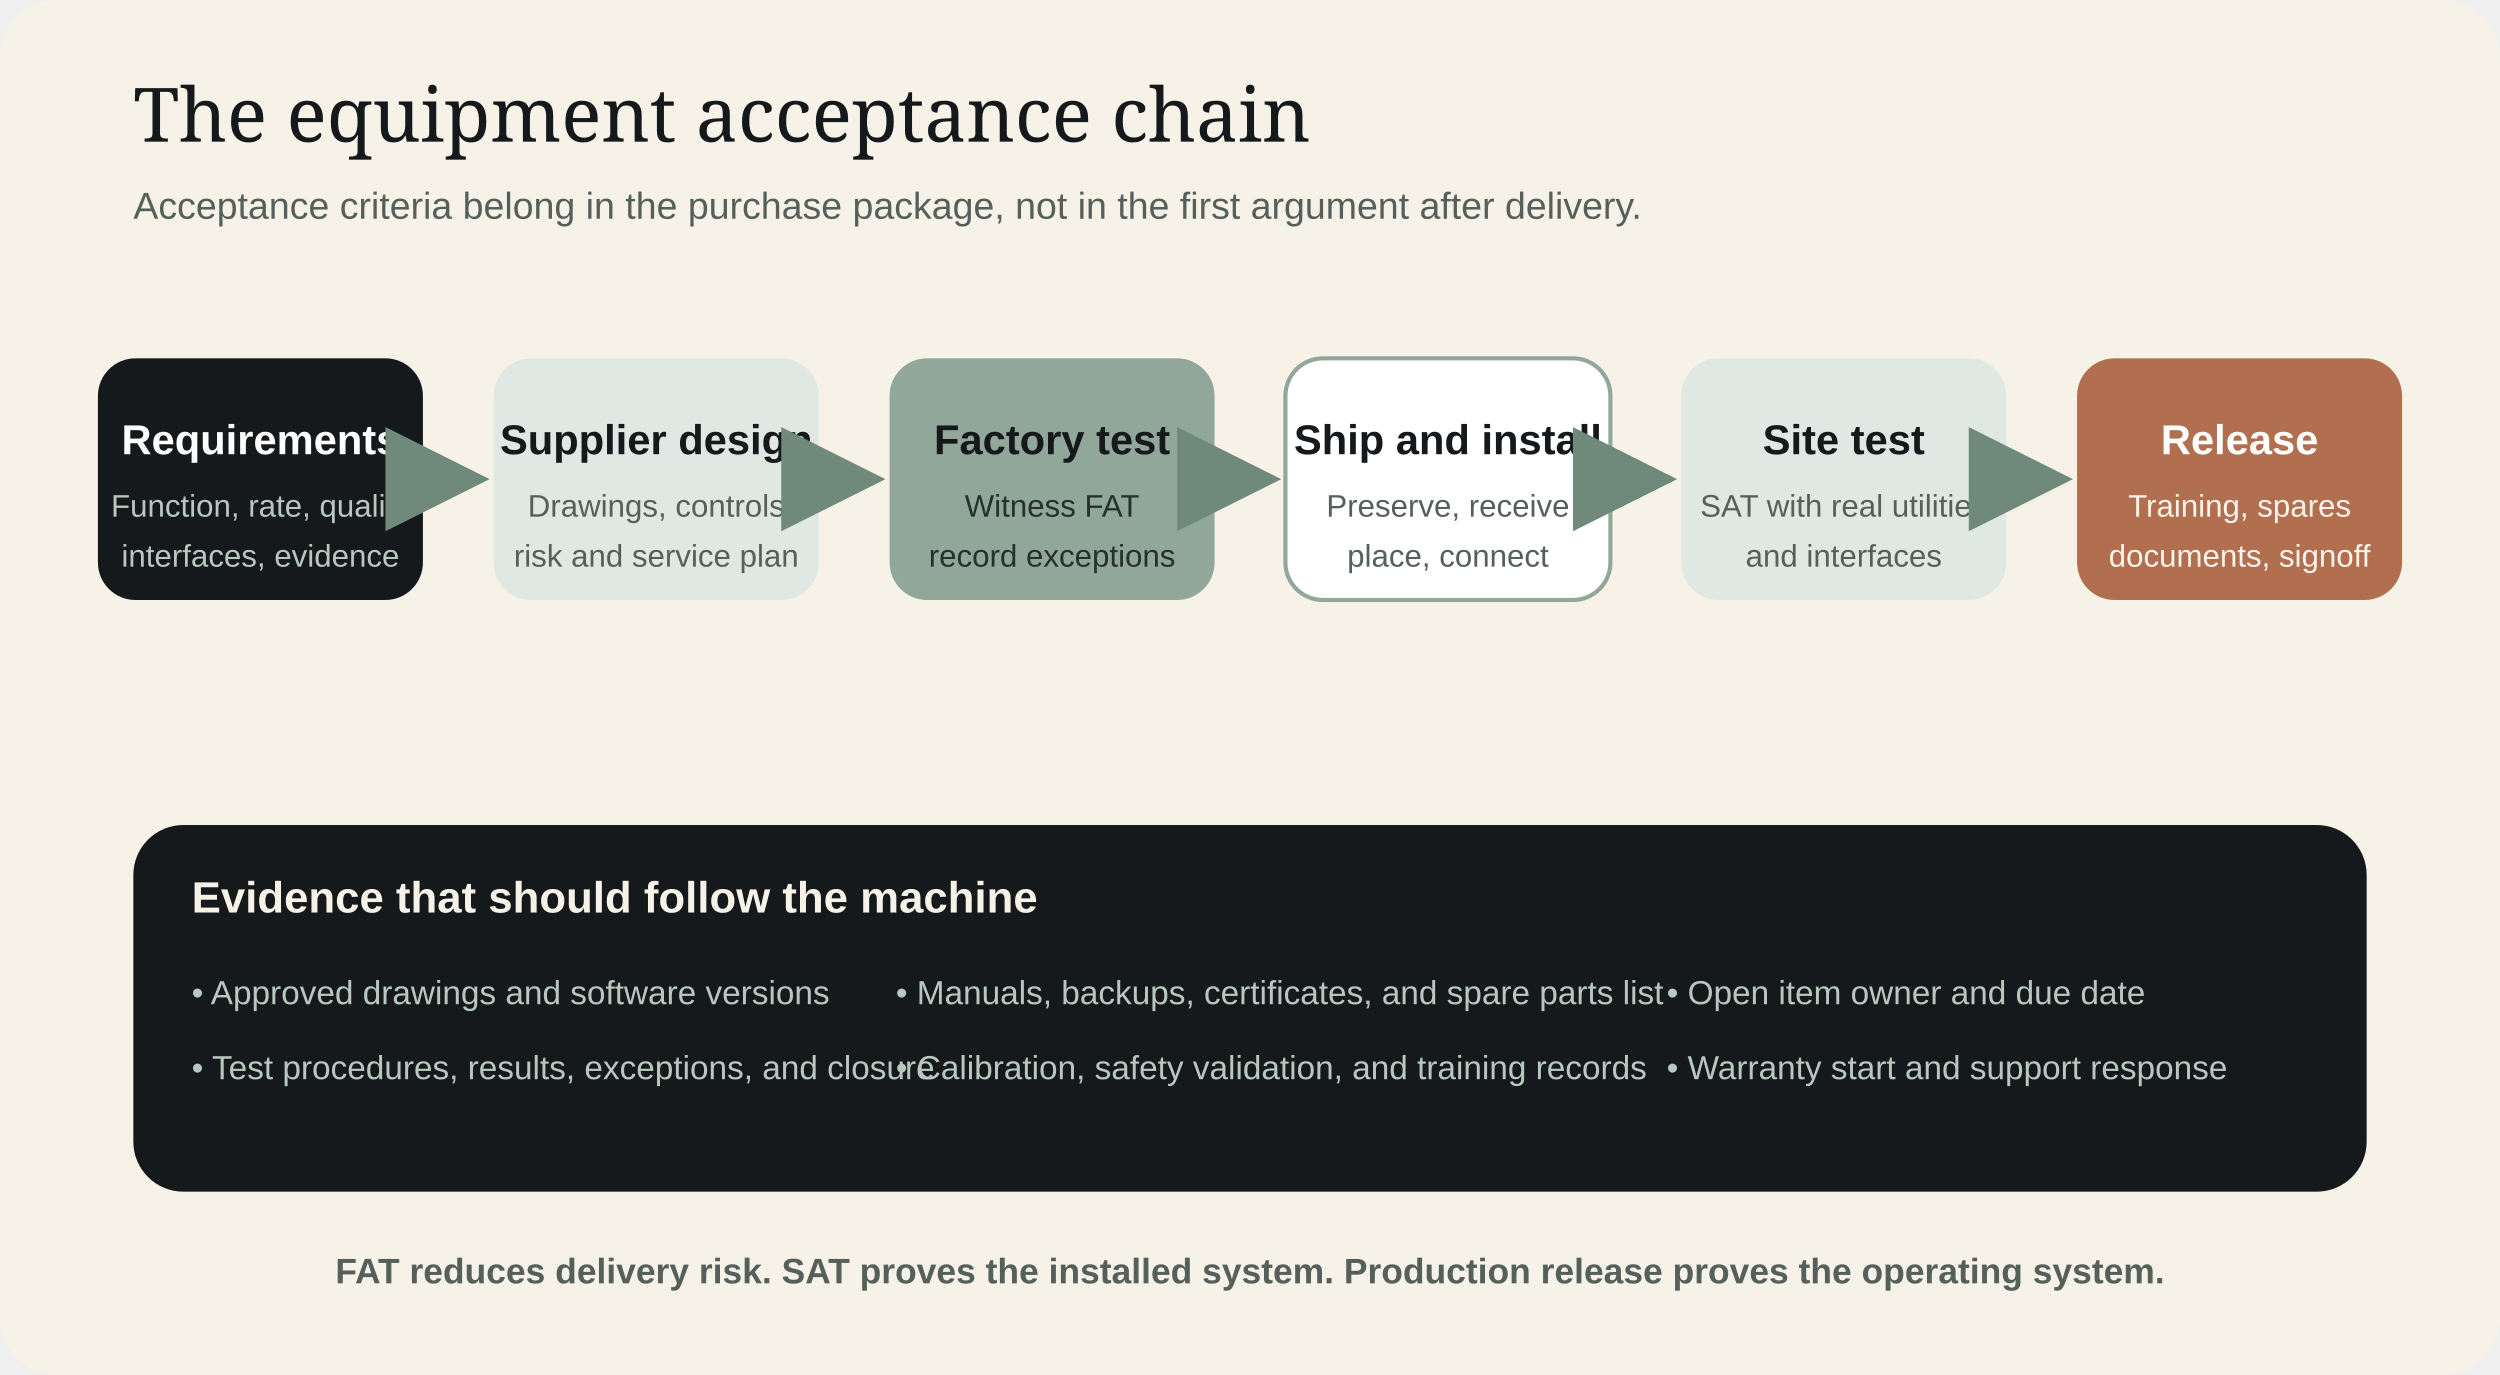
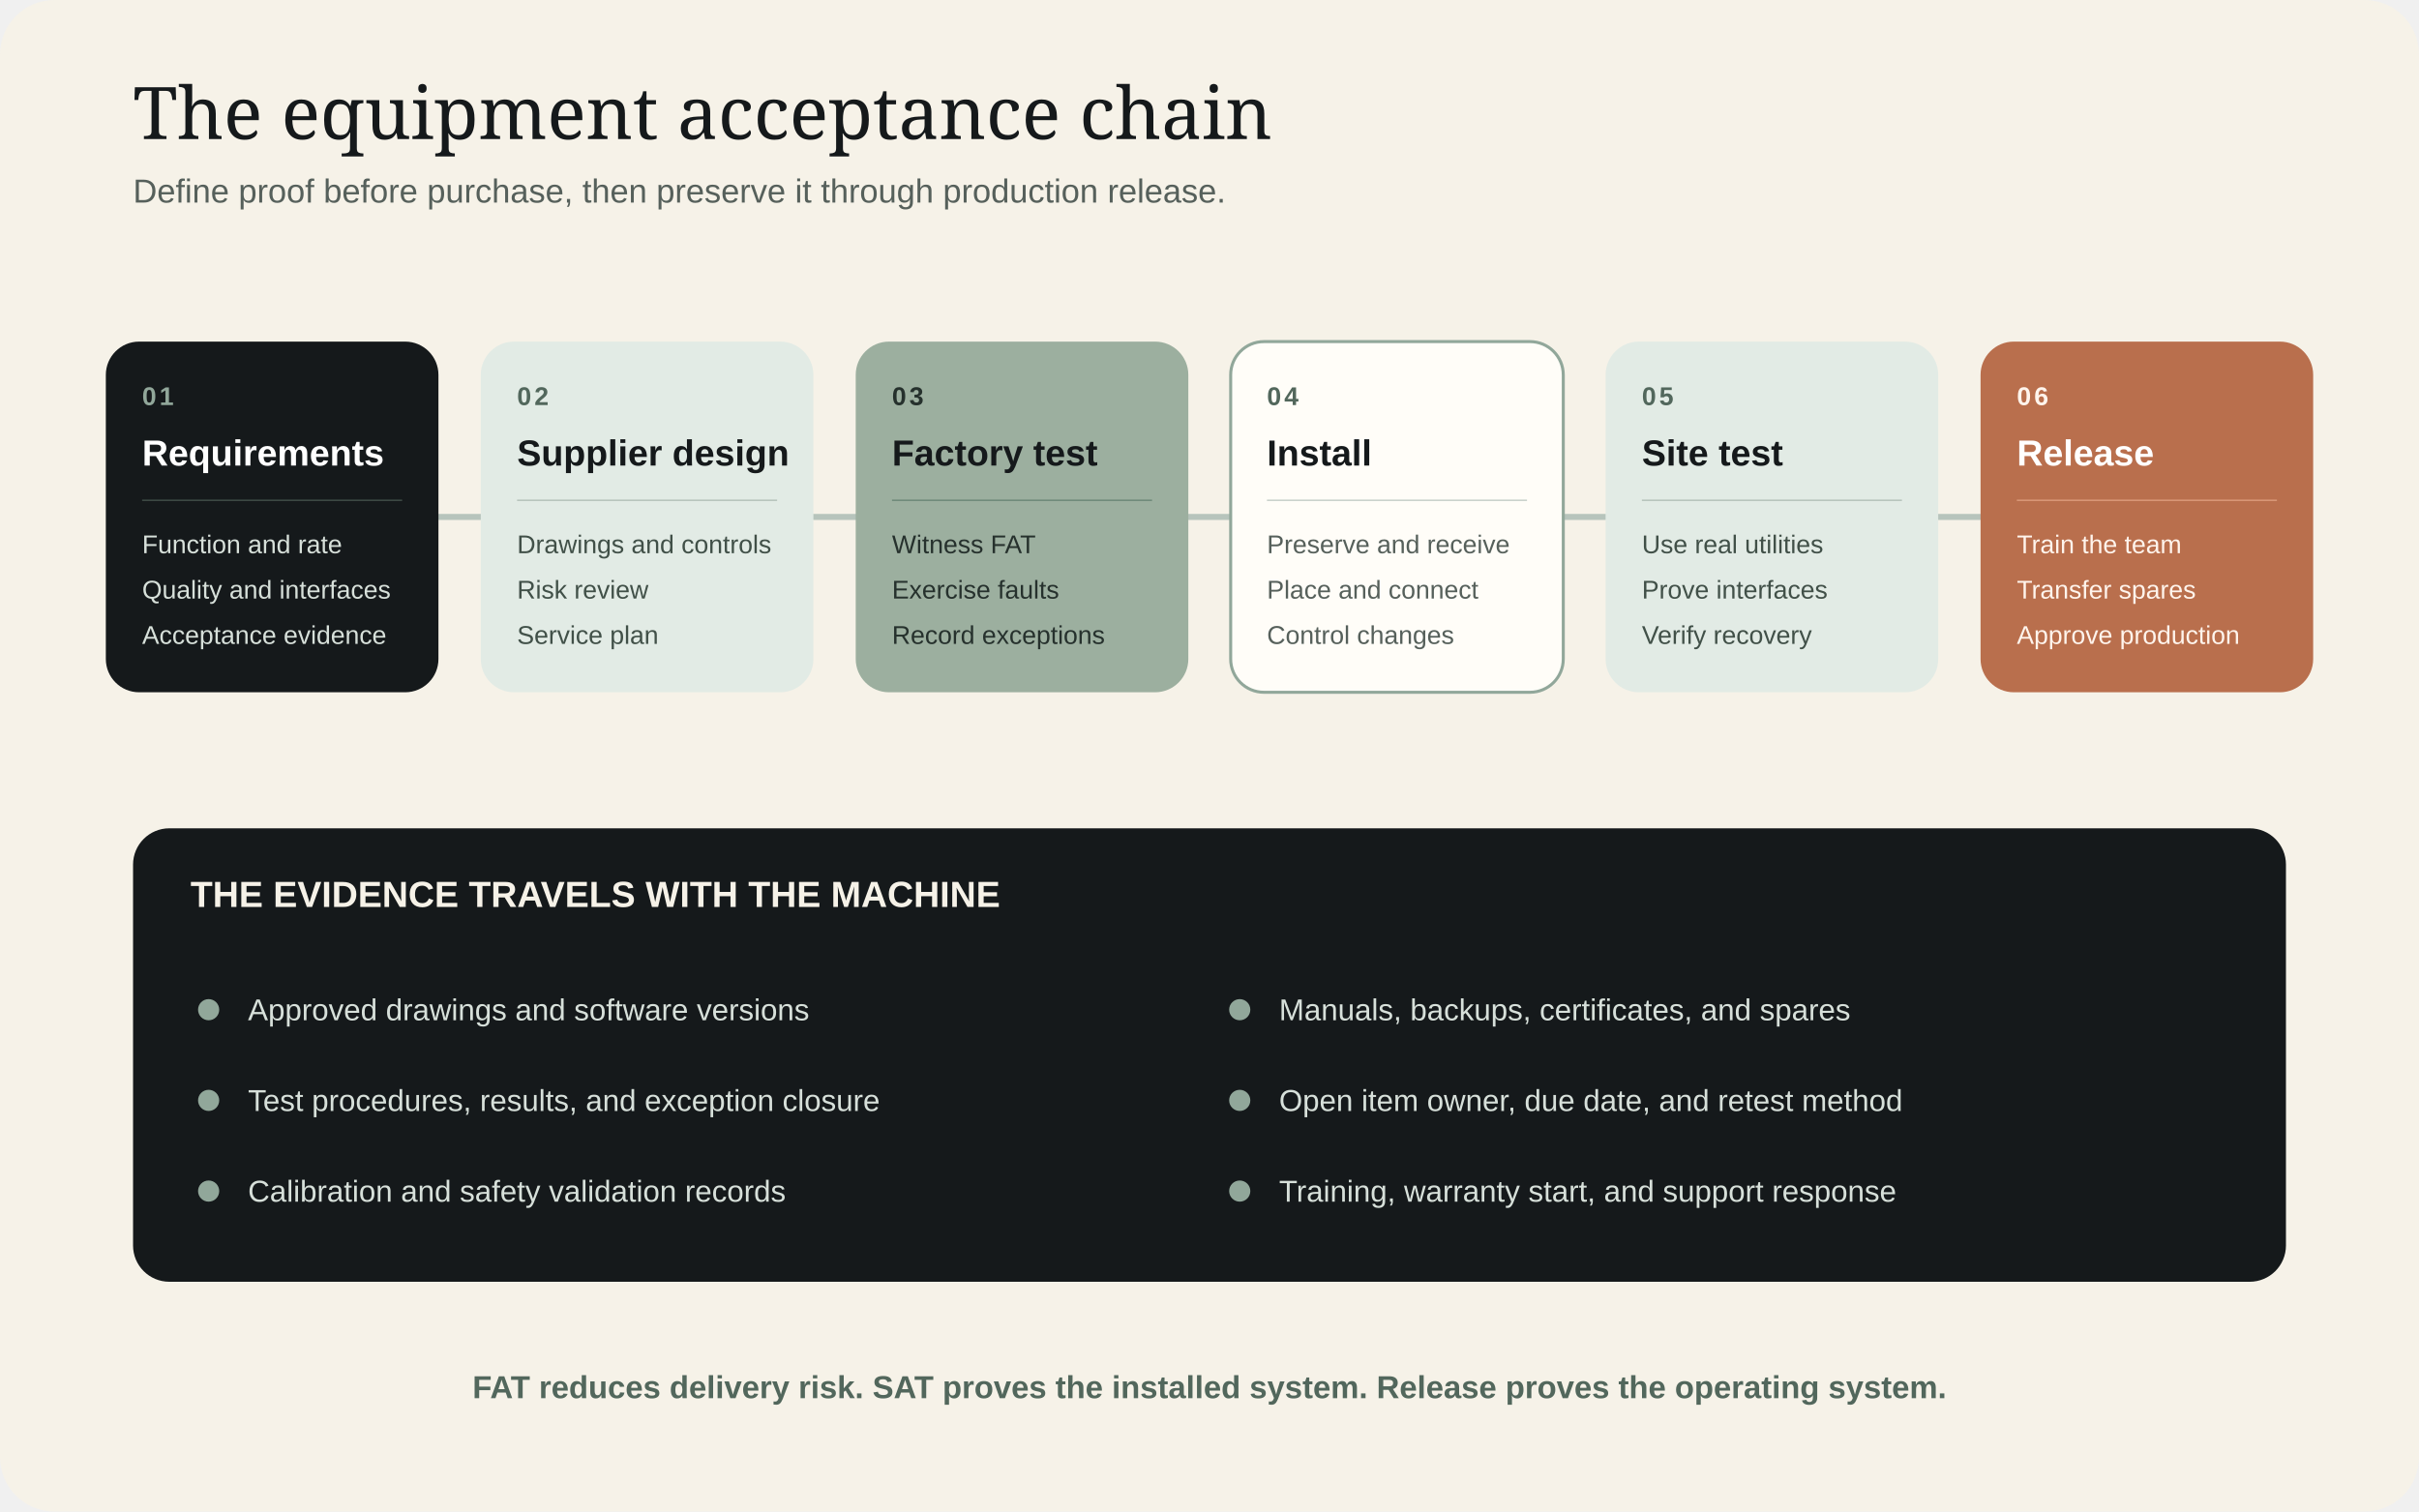
- <svg xmlns="http://www.w3.org/2000/svg" viewBox="0 0 1200 660" role="img" aria-labelledby="title desc">
+ <svg xmlns="http://www.w3.org/2000/svg" viewBox="0 0 1600 1000" role="img" aria-labelledby="title desc">
  <defs>
-     <marker id="arrow" markerWidth="10" markerHeight="10" refX="8" refY="5" orient="auto">
-       <path d="M0 0L10 5L0 10Z" fill="#6f8a7a" />
+     <marker id="arrow" markerWidth="12" markerHeight="12" refX="10" refY="6" orient="auto">
+       <path d="M0 0L12 6L0 12Z" fill="#6f8a7a" />
    </marker>
  </defs>
-   <rect width="1200" height="660" rx="28" fill="#f6f2e8" />
-   <text x="64" y="68" fill="#15191b" font-family="Georgia,serif" font-size="36">The equipment acceptance chain</text>
-   <text x="64" y="105" fill="#56605b" font-family="Arial,sans-serif" font-size="18">Acceptance criteria belong in the purchase package, not in the first argument after delivery.</text>
-   <g font-family="Arial,sans-serif" text-anchor="middle">
-     <g transform="translate(125 230)">
-       <rect x="-78" y="-58" width="156" height="116" rx="18" fill="#15191b" />
-       <text y="-12" fill="#fff" font-size="20" font-weight="700">Requirements</text>
-       <text y="18" fill="#b9c8bf" font-size="15">Function, rate, quality</text>
-       <text y="42" fill="#b9c8bf" font-size="15">interfaces, evidence</text>
+   <rect width="1600" height="1000" rx="36" fill="#f6f2e8" />
+   <text x="88" y="92" fill="#15191b" font-family="Georgia,serif" font-size="48">The equipment acceptance chain</text>
+   <text x="88" y="134" fill="#56605b" font-family="Arial,sans-serif" font-size="22">Define proof before purchase, then preserve it through production release.</text>
+   <line x1="170" y1="342" x2="1420" y2="342" stroke="#b7c4bc" stroke-width="4" marker-end="url(#arrow)" />
+   <g font-family="Arial,sans-serif">
+     <g transform="translate(70 226)">
+       <rect width="220" height="232" rx="22" fill="#15191b" />
+       <text x="24" y="42" fill="#91a79a" font-size="17" font-weight="700" letter-spacing="2">01</text>
+       <text x="24" y="82" fill="#fff" font-size="24" font-weight="700">Requirements</text>
+       <line x1="24" y1="105" x2="196" y2="105" stroke="#3d4944" />
+       <text x="24" y="140" fill="#d7e0da" font-size="17">Function and rate</text>
+       <text x="24" y="170" fill="#d7e0da" font-size="17">Quality and interfaces</text>
+       <text x="24" y="200" fill="#d7e0da" font-size="17">Acceptance evidence</text>
    </g>
-     <g transform="translate(315 230)">
-       <rect x="-78" y="-58" width="156" height="116" rx="18" fill="#dfe8e2" />
-       <text y="-12" fill="#15191b" font-size="20" font-weight="700">Supplier design</text>
-       <text y="18" fill="#56605b" font-size="15">Drawings, controls</text>
-       <text y="42" fill="#56605b" font-size="15">risk and service plan</text>
+     <g transform="translate(318 226)">
+       <rect width="220" height="232" rx="22" fill="#e2ebe5" />
+       <text x="24" y="42" fill="#52675c" font-size="17" font-weight="700" letter-spacing="2">02</text>
+       <text x="24" y="82" fill="#15191b" font-size="24" font-weight="700">Supplier design</text>
+       <line x1="24" y1="105" x2="196" y2="105" stroke="#b7c4bc" />
+       <text x="24" y="140" fill="#415048" font-size="17">Drawings and controls</text>
+       <text x="24" y="170" fill="#415048" font-size="17">Risk review</text>
+       <text x="24" y="200" fill="#415048" font-size="17">Service plan</text>
    </g>
-     <g transform="translate(505 230)">
-       <rect x="-78" y="-58" width="156" height="116" rx="18" fill="#91a79a" />
-       <text y="-12" fill="#15191b" font-size="20" font-weight="700">Factory test</text>
-       <text y="18" fill="#26312d" font-size="15">Witness FAT</text>
-       <text y="42" fill="#26312d" font-size="15">record exceptions</text>
+     <g transform="translate(566 226)">
+       <rect width="220" height="232" rx="22" fill="#9caf9f" />
+       <text x="24" y="42" fill="#26312d" font-size="17" font-weight="700" letter-spacing="2">03</text>
+       <text x="24" y="82" fill="#15191b" font-size="24" font-weight="700">Factory test</text>
+       <line x1="24" y1="105" x2="196" y2="105" stroke="#6f8a7a" />
+       <text x="24" y="140" fill="#26312d" font-size="17">Witness FAT</text>
+       <text x="24" y="170" fill="#26312d" font-size="17">Exercise faults</text>
+       <text x="24" y="200" fill="#26312d" font-size="17">Record exceptions</text>
    </g>
-     <g transform="translate(695 230)">
-       <rect x="-78" y="-58" width="156" height="116" rx="18" fill="#fff" stroke="#91a79a" stroke-width="2" />
-       <text y="-12" fill="#15191b" font-size="20" font-weight="700">Ship and install</text>
-       <text y="18" fill="#56605b" font-size="15">Preserve, receive</text>
-       <text y="42" fill="#56605b" font-size="15">place, connect</text>
+     <g transform="translate(814 226)">
+       <rect width="220" height="232" rx="22" fill="#fffdf8" stroke="#91a79a" stroke-width="2" />
+       <text x="24" y="42" fill="#52675c" font-size="17" font-weight="700" letter-spacing="2">04</text>
+       <text x="24" y="82" fill="#15191b" font-size="24" font-weight="700">Install</text>
+       <line x1="24" y1="105" x2="196" y2="105" stroke="#c8d1cb" />
+       <text x="24" y="140" fill="#56605b" font-size="17">Preserve and receive</text>
+       <text x="24" y="170" fill="#56605b" font-size="17">Place and connect</text>
+       <text x="24" y="200" fill="#56605b" font-size="17">Control changes</text>
    </g>
-     <g transform="translate(885 230)">
-       <rect x="-78" y="-58" width="156" height="116" rx="18" fill="#dfe8e2" />
-       <text y="-12" fill="#15191b" font-size="20" font-weight="700">Site test</text>
-       <text y="18" fill="#56605b" font-size="15">SAT with real utilities</text>
-       <text y="42" fill="#56605b" font-size="15">and interfaces</text>
+     <g transform="translate(1062 226)">
+       <rect width="220" height="232" rx="22" fill="#e2ebe5" />
+       <text x="24" y="42" fill="#52675c" font-size="17" font-weight="700" letter-spacing="2">05</text>
+       <text x="24" y="82" fill="#15191b" font-size="24" font-weight="700">Site test</text>
+       <line x1="24" y1="105" x2="196" y2="105" stroke="#b7c4bc" />
+       <text x="24" y="140" fill="#415048" font-size="17">Use real utilities</text>
+       <text x="24" y="170" fill="#415048" font-size="17">Prove interfaces</text>
+       <text x="24" y="200" fill="#415048" font-size="17">Verify recovery</text>
    </g>
-     <g transform="translate(1075 230)">
-       <rect x="-78" y="-58" width="156" height="116" rx="18" fill="#b16f50" />
-       <text y="-12" fill="#fff" font-size="20" font-weight="700">Release</text>
-       <text y="18" fill="#fff4ec" font-size="15">Training, spares</text>
-       <text y="42" fill="#fff4ec" font-size="15">documents, signoff</text>
+     <g transform="translate(1310 226)">
+       <rect width="220" height="232" rx="22" fill="#b96f4d" />
+       <text x="24" y="42" fill="#fff4ec" font-size="17" font-weight="700" letter-spacing="2">06</text>
+       <text x="24" y="82" fill="#fff" font-size="24" font-weight="700">Release</text>
+       <line x1="24" y1="105" x2="196" y2="105" stroke="#d99777" />
+       <text x="24" y="140" fill="#fff4ec" font-size="17">Train the team</text>
+       <text x="24" y="170" fill="#fff4ec" font-size="17">Transfer spares</text>
+       <text x="24" y="200" fill="#fff4ec" font-size="17">Approve production</text>
    </g>
  </g>
-   <g stroke="#6f8a7a" stroke-width="5" marker-end="url(#arrow)">
-     <path d="M203 230H225" />
-     <path d="M393 230H415" />
-     <path d="M583 230H605" />
-     <path d="M773 230H795" />
-     <path d="M963 230H985" />
+   <rect x="88" y="548" width="1424" height="300" rx="24" fill="#15191b" />
+   <text x="126" y="600" fill="#f6f2e8" font-family="Arial,sans-serif" font-size="24" font-weight="700">THE EVIDENCE TRAVELS WITH THE MACHINE</text>
+   <g font-family="Arial,sans-serif">
+     <circle cx="138" cy="668" r="7" fill="#91a79a" />
+     <text x="164" y="675" fill="#d7e0da" font-size="20">Approved drawings and software versions</text>
+     <circle cx="138" cy="728" r="7" fill="#91a79a" />
+     <text x="164" y="735" fill="#d7e0da" font-size="20">Test procedures, results, and exception closure</text>
+     <circle cx="138" cy="788" r="7" fill="#91a79a" />
+     <text x="164" y="795" fill="#d7e0da" font-size="20">Calibration and safety validation records</text>
+     <circle cx="820" cy="668" r="7" fill="#91a79a" />
+     <text x="846" y="675" fill="#d7e0da" font-size="20">Manuals, backups, certificates, and spares</text>
+     <circle cx="820" cy="728" r="7" fill="#91a79a" />
+     <text x="846" y="735" fill="#d7e0da" font-size="20">Open item owner, due date, and retest method</text>
+     <circle cx="820" cy="788" r="7" fill="#91a79a" />
+     <text x="846" y="795" fill="#d7e0da" font-size="20">Training, warranty start, and support response</text>
  </g>
-   <rect x="64" y="396" width="1072" height="176" rx="24" fill="#15191b" />
-   <text x="92" y="438" fill="#f6f2e8" font-family="Arial,sans-serif" font-size="21" font-weight="700">Evidence that should follow the machine</text>
-   <g font-family="Arial,sans-serif" font-size="16" fill="#b9c8bf">
-     <text x="92" y="482">• Approved drawings and software versions</text>
-     <text x="92" y="518">• Test procedures, results, exceptions, and closure</text>
-     <text x="430" y="482">• Manuals, backups, certificates, and spare parts list</text>
-     <text x="430" y="518">• Calibration, safety validation, and training records</text>
-     <text x="800" y="482">• Open item owner and due date</text>
-     <text x="800" y="518">• Warranty start and support response</text>
-   </g>
-   <text x="600" y="616" text-anchor="middle" fill="#56605b" font-family="Arial,sans-serif" font-size="17" font-weight="700">FAT reduces delivery risk. SAT proves the installed system. Production release proves the operating system.</text>
+   <text x="800" y="925" text-anchor="middle" fill="#52675c" font-family="Arial,sans-serif" font-size="21" font-weight="700">FAT reduces delivery risk. SAT proves the installed system. Release proves the operating system.</text>
</svg>
